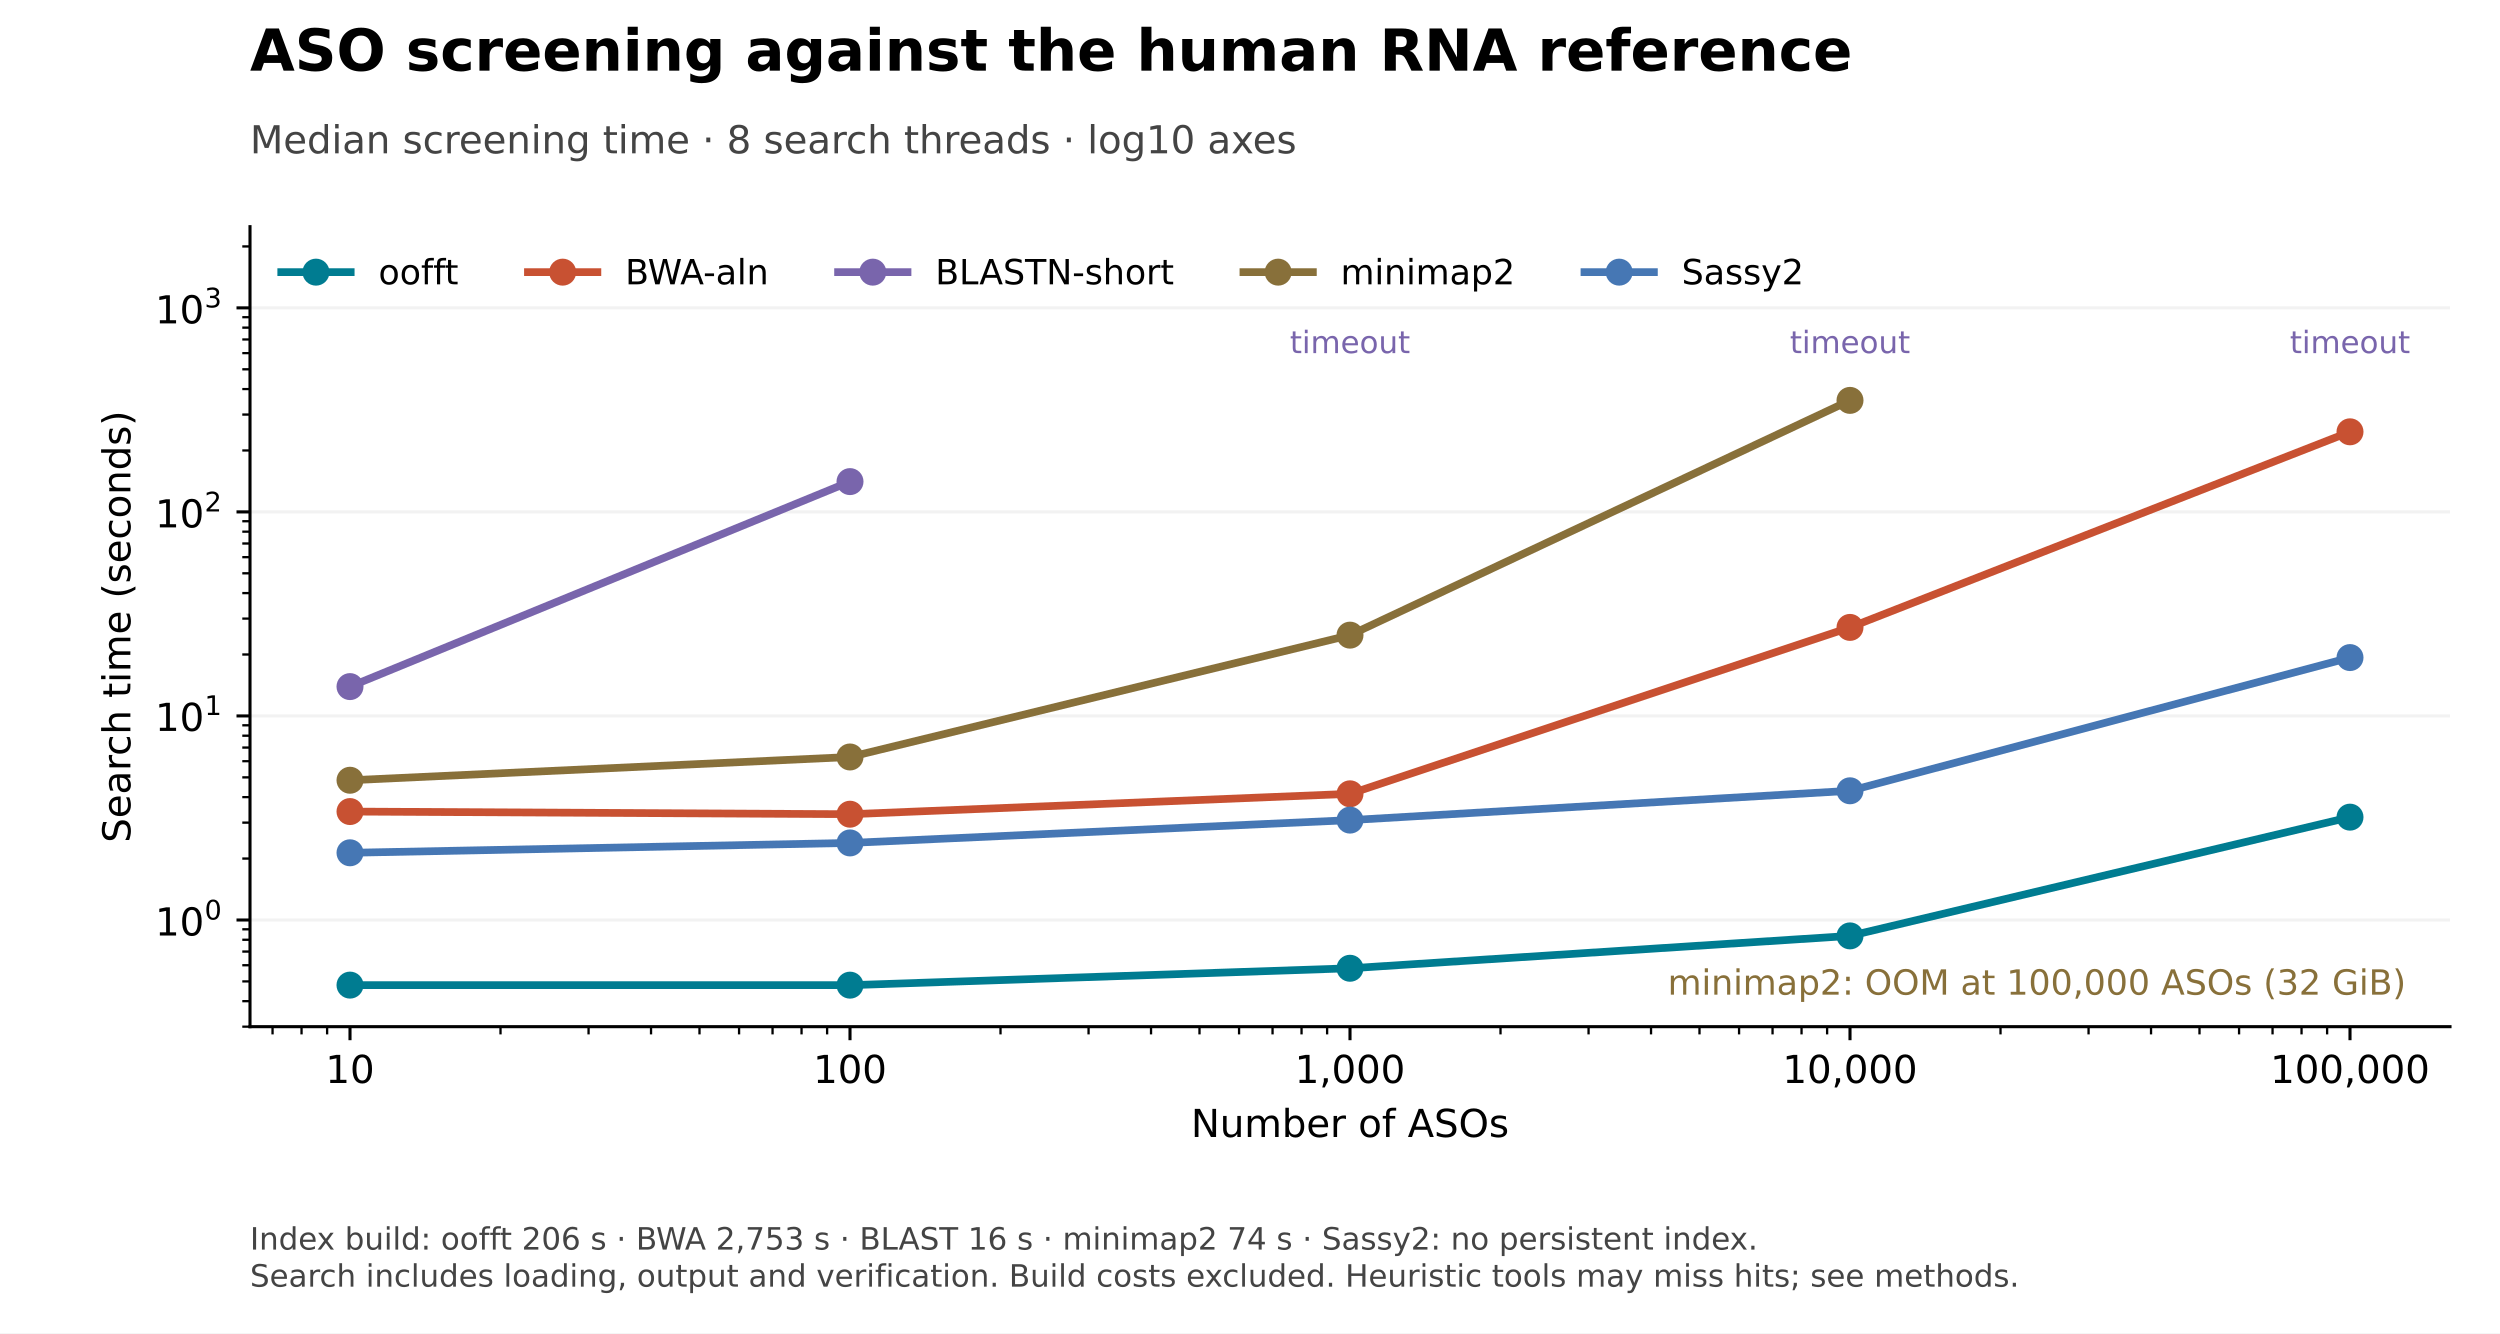
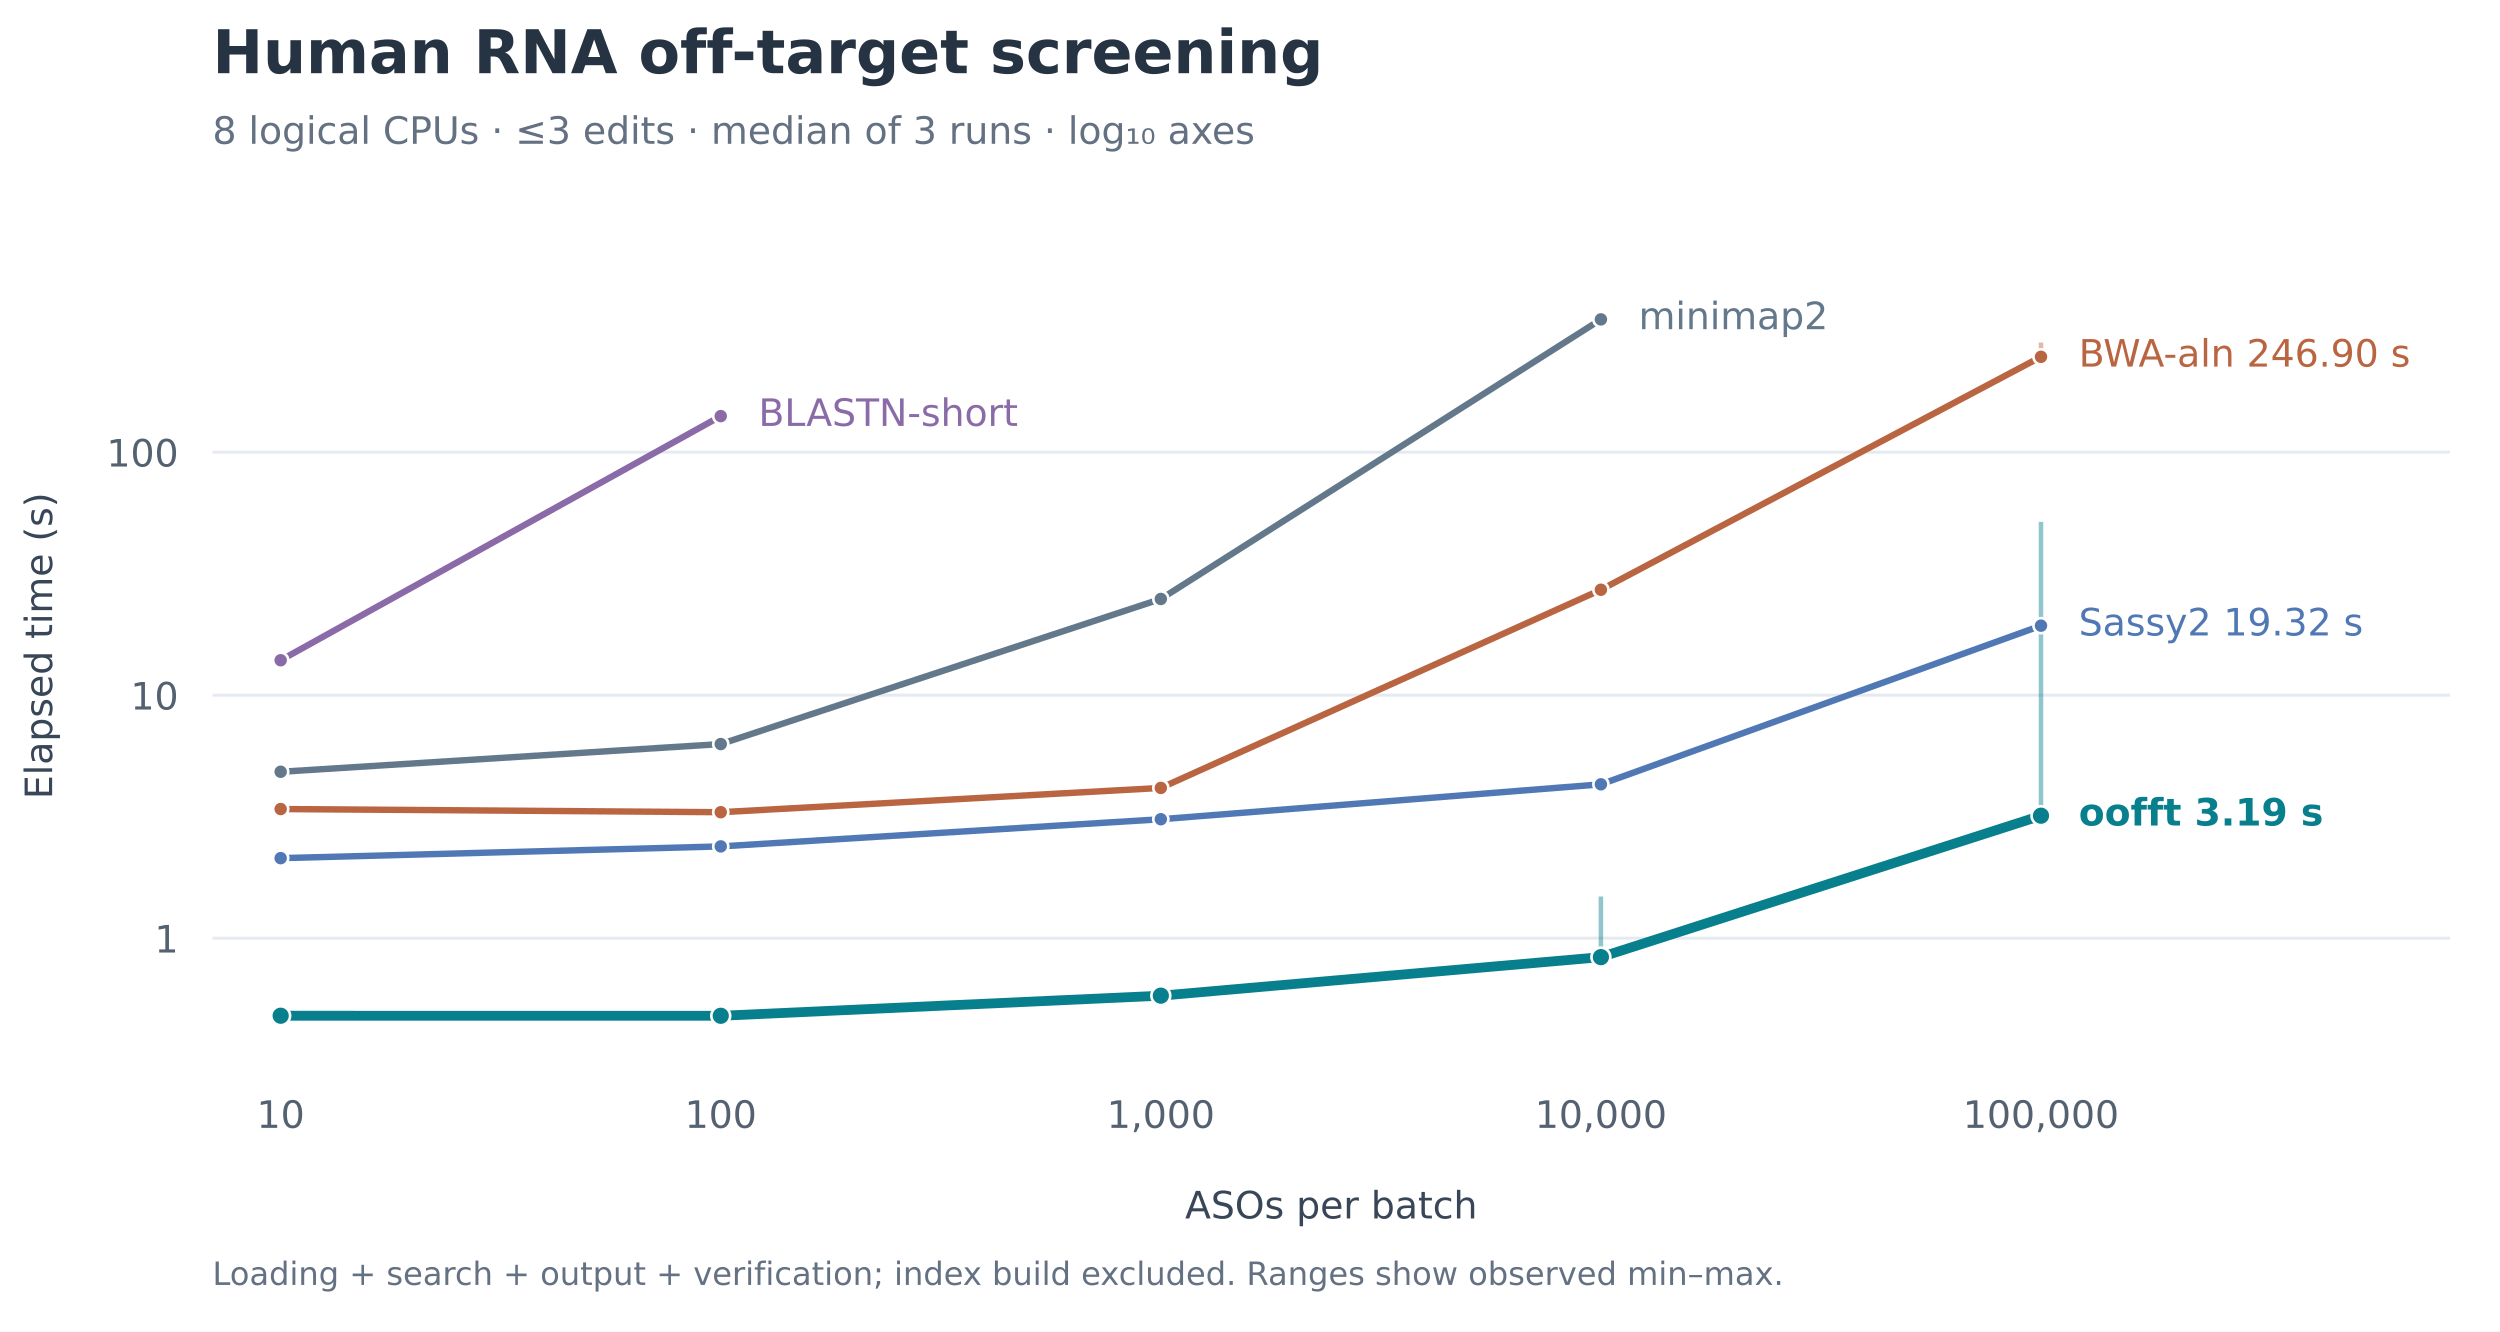
- <svg xmlns="http://www.w3.org/2000/svg" xmlns:xlink="http://www.w3.org/1999/xlink" width="648pt" height="345.6pt" viewBox="0 0 648 345.6" version="1.1">
+ <svg xmlns="http://www.w3.org/2000/svg" xmlns:xlink="http://www.w3.org/1999/xlink" width="662.4pt" height="352.8pt" viewBox="0 0 662.4 352.8" version="1.1">
  <defs>
    <style type="text/css">*{stroke-linejoin: round; stroke-linecap: butt}</style>
  </defs>
  <g id="figure_1">
    <g id="patch_1">
-       <path d="M 0 345.6 L 648 345.6 L 648 0 L 0 0 z " style="fill: #ffffff" />
+       <path d="M 0 352.8 L 662.4 352.8 L 662.4 0 L 0 0 z " style="fill: #ffffff" />
    </g>
    <g id="axes_1">
      <g id="patch_2">
-         <path d="M 64.8 266.112 L 635.04 266.112 L 635.04 58.752 L 64.8 58.752 z " style="fill: #ffffff" />
+         <path d="M 56.304 282.24 L 649.152 282.24 L 649.152 59.976 L 56.304 59.976 z " style="fill: #ffffff" />
      </g>
      <g id="matplotlib.axis_1">
        <g id="xtick_1">
-           <g id="line2d_1">
-             <defs>
-               <path id="m3a4c20da1f" d="M 0 0 L 0 3.5 " style="stroke: #000000; stroke-width: 0.8" />
-             </defs>
-             <g>
-               <use xlink:href="#m3a4c20da1f" x="90.72" y="266.112" style="stroke: #000000; stroke-width: 0.8" />
-             </g>
-           </g>
+           <g id="line2d_1" />
          <g id="text_1">
-             <text style="font-size: 10px; font-family: 'DejaVu Sans'; text-anchor: middle" x="90.72" y="280.71" transform="rotate(-0 90.72 280.7097)">10</text>
+             <text style="font-size: 10px; font-family: 'DejaVu Sans'; text-anchor: middle; fill: #536171" x="74.366" y="298.838" transform="rotate(-0 74.36606 298.8377)">10</text>
          </g>
        </g>
        <g id="xtick_2">
-           <g id="line2d_2">
-             <g>
-               <use xlink:href="#m3a4c20da1f" x="220.32" y="266.112" style="stroke: #000000; stroke-width: 0.8" />
-             </g>
-           </g>
+           <g id="line2d_2" />
          <g id="text_2">
-             <text style="font-size: 10px; font-family: 'DejaVu Sans'; text-anchor: middle" x="220.32" y="280.71" transform="rotate(-0 220.32 280.7097)">100</text>
+             <text style="font-size: 10px; font-family: 'DejaVu Sans'; text-anchor: middle; fill: #536171" x="190.969" y="298.838" transform="rotate(-0 190.9692 298.8377)">100</text>
          </g>
        </g>
        <g id="xtick_3">
-           <g id="line2d_3">
-             <g>
-               <use xlink:href="#m3a4c20da1f" x="349.92" y="266.112" style="stroke: #000000; stroke-width: 0.8" />
-             </g>
-           </g>
+           <g id="line2d_3" />
          <g id="text_3">
-             <text style="font-size: 10px; font-family: 'DejaVu Sans'; text-anchor: middle" x="349.92" y="280.71" transform="rotate(-0 349.92 280.7097)">1,000</text>
+             <text style="font-size: 10px; font-family: 'DejaVu Sans'; text-anchor: middle; fill: #536171" x="307.572" y="298.838" transform="rotate(-0 307.5724 298.8377)">1,000</text>
          </g>
        </g>
        <g id="xtick_4">
-           <g id="line2d_4">
-             <g>
-               <use xlink:href="#m3a4c20da1f" x="479.52" y="266.112" style="stroke: #000000; stroke-width: 0.8" />
-             </g>
-           </g>
+           <g id="line2d_4" />
          <g id="text_4">
-             <text style="font-size: 10px; font-family: 'DejaVu Sans'; text-anchor: middle" x="479.52" y="280.71" transform="rotate(-0 479.52 280.7097)">10,000</text>
+             <text style="font-size: 10px; font-family: 'DejaVu Sans'; text-anchor: middle; fill: #536171" x="424.176" y="298.838" transform="rotate(-0 424.1756 298.8377)">10,000</text>
          </g>
        </g>
        <g id="xtick_5">
-           <g id="line2d_5">
-             <g>
-               <use xlink:href="#m3a4c20da1f" x="609.12" y="266.112" style="stroke: #000000; stroke-width: 0.8" />
-             </g>
-           </g>
+           <g id="line2d_5" />
          <g id="text_5">
-             <text style="font-size: 10px; font-family: 'DejaVu Sans'; text-anchor: middle" x="609.12" y="280.71" transform="rotate(-0 609.12 280.7097)">100,000</text>
-           </g>
-         </g>
-         <g id="xtick_6">
-           <g id="line2d_6">
-             <defs>
-               <path id="m1ebfc03a0a" d="M 0 0 L 0 2 " style="stroke: #000000; stroke-width: 0.6" />
-             </defs>
-             <g>
-               <use xlink:href="#m1ebfc03a0a" x="70.645" y="266.112" style="stroke: #000000; stroke-width: 0.6" />
-             </g>
-           </g>
-         </g>
-         <g id="xtick_7">
-           <g id="line2d_7">
-             <g>
-               <use xlink:href="#m1ebfc03a0a" x="78.16" y="266.112" style="stroke: #000000; stroke-width: 0.6" />
-             </g>
-           </g>
-         </g>
-         <g id="xtick_8">
-           <g id="line2d_8">
-             <g>
-               <use xlink:href="#m1ebfc03a0a" x="84.79" y="266.112" style="stroke: #000000; stroke-width: 0.6" />
-             </g>
-           </g>
-         </g>
-         <g id="xtick_9">
-           <g id="line2d_9">
-             <g>
-               <use xlink:href="#m1ebfc03a0a" x="129.733" y="266.112" style="stroke: #000000; stroke-width: 0.6" />
-             </g>
-           </g>
-         </g>
-         <g id="xtick_10">
-           <g id="line2d_10">
-             <g>
-               <use xlink:href="#m1ebfc03a0a" x="152.555" y="266.112" style="stroke: #000000; stroke-width: 0.6" />
-             </g>
-           </g>
-         </g>
-         <g id="xtick_11">
-           <g id="line2d_11">
-             <g>
-               <use xlink:href="#m1ebfc03a0a" x="168.747" y="266.112" style="stroke: #000000; stroke-width: 0.6" />
-             </g>
-           </g>
-         </g>
-         <g id="xtick_12">
-           <g id="line2d_12">
-             <g>
-               <use xlink:href="#m1ebfc03a0a" x="181.307" y="266.112" style="stroke: #000000; stroke-width: 0.6" />
-             </g>
-           </g>
-         </g>
-         <g id="xtick_13">
-           <g id="line2d_13">
-             <g>
-               <use xlink:href="#m1ebfc03a0a" x="191.568" y="266.112" style="stroke: #000000; stroke-width: 0.6" />
-             </g>
-           </g>
-         </g>
-         <g id="xtick_14">
-           <g id="line2d_14">
-             <g>
-               <use xlink:href="#m1ebfc03a0a" x="200.245" y="266.112" style="stroke: #000000; stroke-width: 0.6" />
-             </g>
-           </g>
-         </g>
-         <g id="xtick_15">
-           <g id="line2d_15">
-             <g>
-               <use xlink:href="#m1ebfc03a0a" x="207.76" y="266.112" style="stroke: #000000; stroke-width: 0.6" />
-             </g>
-           </g>
-         </g>
-         <g id="xtick_16">
-           <g id="line2d_16">
-             <g>
-               <use xlink:href="#m1ebfc03a0a" x="214.39" y="266.112" style="stroke: #000000; stroke-width: 0.6" />
-             </g>
-           </g>
-         </g>
-         <g id="xtick_17">
-           <g id="line2d_17">
-             <g>
-               <use xlink:href="#m1ebfc03a0a" x="259.333" y="266.112" style="stroke: #000000; stroke-width: 0.6" />
-             </g>
-           </g>
-         </g>
-         <g id="xtick_18">
-           <g id="line2d_18">
-             <g>
-               <use xlink:href="#m1ebfc03a0a" x="282.155" y="266.112" style="stroke: #000000; stroke-width: 0.6" />
-             </g>
-           </g>
-         </g>
-         <g id="xtick_19">
-           <g id="line2d_19">
-             <g>
-               <use xlink:href="#m1ebfc03a0a" x="298.347" y="266.112" style="stroke: #000000; stroke-width: 0.6" />
-             </g>
-           </g>
-         </g>
-         <g id="xtick_20">
-           <g id="line2d_20">
-             <g>
-               <use xlink:href="#m1ebfc03a0a" x="310.907" y="266.112" style="stroke: #000000; stroke-width: 0.6" />
-             </g>
-           </g>
-         </g>
-         <g id="xtick_21">
-           <g id="line2d_21">
-             <g>
-               <use xlink:href="#m1ebfc03a0a" x="321.168" y="266.112" style="stroke: #000000; stroke-width: 0.6" />
-             </g>
-           </g>
-         </g>
-         <g id="xtick_22">
-           <g id="line2d_22">
-             <g>
-               <use xlink:href="#m1ebfc03a0a" x="329.845" y="266.112" style="stroke: #000000; stroke-width: 0.6" />
-             </g>
-           </g>
-         </g>
-         <g id="xtick_23">
-           <g id="line2d_23">
-             <g>
-               <use xlink:href="#m1ebfc03a0a" x="337.36" y="266.112" style="stroke: #000000; stroke-width: 0.6" />
-             </g>
-           </g>
-         </g>
-         <g id="xtick_24">
-           <g id="line2d_24">
-             <g>
-               <use xlink:href="#m1ebfc03a0a" x="343.99" y="266.112" style="stroke: #000000; stroke-width: 0.6" />
-             </g>
-           </g>
-         </g>
-         <g id="xtick_25">
-           <g id="line2d_25">
-             <g>
-               <use xlink:href="#m1ebfc03a0a" x="388.933" y="266.112" style="stroke: #000000; stroke-width: 0.6" />
-             </g>
-           </g>
-         </g>
-         <g id="xtick_26">
-           <g id="line2d_26">
-             <g>
-               <use xlink:href="#m1ebfc03a0a" x="411.755" y="266.112" style="stroke: #000000; stroke-width: 0.6" />
-             </g>
-           </g>
-         </g>
-         <g id="xtick_27">
-           <g id="line2d_27">
-             <g>
-               <use xlink:href="#m1ebfc03a0a" x="427.947" y="266.112" style="stroke: #000000; stroke-width: 0.6" />
-             </g>
-           </g>
-         </g>
-         <g id="xtick_28">
-           <g id="line2d_28">
-             <g>
-               <use xlink:href="#m1ebfc03a0a" x="440.507" y="266.112" style="stroke: #000000; stroke-width: 0.6" />
-             </g>
-           </g>
-         </g>
-         <g id="xtick_29">
-           <g id="line2d_29">
-             <g>
-               <use xlink:href="#m1ebfc03a0a" x="450.768" y="266.112" style="stroke: #000000; stroke-width: 0.6" />
-             </g>
-           </g>
-         </g>
-         <g id="xtick_30">
-           <g id="line2d_30">
-             <g>
-               <use xlink:href="#m1ebfc03a0a" x="459.445" y="266.112" style="stroke: #000000; stroke-width: 0.6" />
-             </g>
-           </g>
-         </g>
-         <g id="xtick_31">
-           <g id="line2d_31">
-             <g>
-               <use xlink:href="#m1ebfc03a0a" x="466.96" y="266.112" style="stroke: #000000; stroke-width: 0.6" />
-             </g>
-           </g>
-         </g>
-         <g id="xtick_32">
-           <g id="line2d_32">
-             <g>
-               <use xlink:href="#m1ebfc03a0a" x="473.59" y="266.112" style="stroke: #000000; stroke-width: 0.6" />
-             </g>
-           </g>
-         </g>
-         <g id="xtick_33">
-           <g id="line2d_33">
-             <g>
-               <use xlink:href="#m1ebfc03a0a" x="518.533" y="266.112" style="stroke: #000000; stroke-width: 0.6" />
-             </g>
-           </g>
-         </g>
-         <g id="xtick_34">
-           <g id="line2d_34">
-             <g>
-               <use xlink:href="#m1ebfc03a0a" x="541.355" y="266.112" style="stroke: #000000; stroke-width: 0.6" />
-             </g>
-           </g>
-         </g>
-         <g id="xtick_35">
-           <g id="line2d_35">
-             <g>
-               <use xlink:href="#m1ebfc03a0a" x="557.547" y="266.112" style="stroke: #000000; stroke-width: 0.6" />
-             </g>
-           </g>
-         </g>
-         <g id="xtick_36">
-           <g id="line2d_36">
-             <g>
-               <use xlink:href="#m1ebfc03a0a" x="570.107" y="266.112" style="stroke: #000000; stroke-width: 0.6" />
-             </g>
-           </g>
-         </g>
-         <g id="xtick_37">
-           <g id="line2d_37">
-             <g>
-               <use xlink:href="#m1ebfc03a0a" x="580.368" y="266.112" style="stroke: #000000; stroke-width: 0.6" />
-             </g>
-           </g>
-         </g>
-         <g id="xtick_38">
-           <g id="line2d_38">
-             <g>
-               <use xlink:href="#m1ebfc03a0a" x="589.045" y="266.112" style="stroke: #000000; stroke-width: 0.6" />
-             </g>
-           </g>
-         </g>
-         <g id="xtick_39">
-           <g id="line2d_39">
-             <g>
-               <use xlink:href="#m1ebfc03a0a" x="596.56" y="266.112" style="stroke: #000000; stroke-width: 0.6" />
-             </g>
-           </g>
-         </g>
-         <g id="xtick_40">
-           <g id="line2d_40">
-             <g>
-               <use xlink:href="#m1ebfc03a0a" x="603.19" y="266.112" style="stroke: #000000; stroke-width: 0.6" />
-             </g>
+             <text style="font-size: 10px; font-family: 'DejaVu Sans'; text-anchor: middle; fill: #536171" x="540.779" y="298.838" transform="rotate(-0 540.7788 298.8377)">100,000</text>
          </g>
        </g>
        <g id="text_6">
-           <text style="font-size: 10px; font-family: 'DejaVu Sans'; text-anchor: middle" x="349.92" y="294.71" transform="rotate(-0 349.92 294.7104)">Number of ASOs</text>
+           <text style="font-size: 10px; font-family: 'DejaVu Sans'; text-anchor: middle; fill: #394657" x="352.728" y="322.838" transform="rotate(-0 352.728 322.8384)">ASOs per batch</text>
        </g>
      </g>
      <g id="matplotlib.axis_2">
        <g id="ytick_1">
-           <g id="line2d_41">
-             <path d="M 64.8 238.459 L 635.04 238.459 " clip-path="url(#pe1dc38c2e4)" style="fill: none; stroke: #b0b0b0; stroke-opacity: 0.17; stroke-width: 0.8; stroke-linecap: square" />
-           </g>
-           <g id="line2d_42">
-             <defs>
-               <path id="m1f24da7bac" d="M 0 0 L -3.5 0 " style="stroke: #000000; stroke-width: 0.8" />
-             </defs>
-             <g>
-               <use xlink:href="#m1f24da7bac" x="64.8" y="238.459" style="stroke: #000000; stroke-width: 0.8" />
-             </g>
-           </g>
+           <g id="line2d_6">
+             <path d="M 56.304 248.576 L 649.152 248.576 " clip-path="url(#pc8fd01320b)" style="fill: none; stroke: #e5eaf0; stroke-width: 0.8; stroke-linecap: square" />
+           </g>
+           <g id="line2d_7" />
          <g id="text_7">
-             <g transform="translate(40.2 243.1586)">
-               <text>
-                 <tspan x="0" y="-0.675" style="font-size: 10px; font-family: 'DejaVu Sans'">1</tspan>
-                 <tspan x="6.362" y="-0.675" style="font-size: 10px; font-family: 'DejaVu Sans'">0</tspan>
-                 <tspan x="12.82" y="-4.805" style="font-size: 7px; font-family: 'DejaVu Sans'">0</tspan>
-               </text>
-             </g>
+             <text style="font-size: 10px; font-family: 'DejaVu Sans'; text-anchor: end; fill: #536171" x="47.304" y="252.375" transform="rotate(-0 47.304 252.3751)">1</text>
          </g>
        </g>
        <g id="ytick_2">
-           <g id="line2d_43">
-             <path d="M 64.8 185.572 L 635.04 185.572 " clip-path="url(#pe1dc38c2e4)" style="fill: none; stroke: #b0b0b0; stroke-opacity: 0.17; stroke-width: 0.8; stroke-linecap: square" />
-           </g>
-           <g id="line2d_44">
-             <g>
-               <use xlink:href="#m1f24da7bac" x="64.8" y="185.572" style="stroke: #000000; stroke-width: 0.8" />
-             </g>
-           </g>
+           <g id="line2d_8">
+             <path d="M 56.304 184.195 L 649.152 184.195 " clip-path="url(#pc8fd01320b)" style="fill: none; stroke: #e5eaf0; stroke-width: 0.8; stroke-linecap: square" />
+           </g>
+           <g id="line2d_9" />
          <g id="text_8">
-             <g transform="translate(40.2 190.2216)">
-               <text>
-                 <tspan x="0" y="-0.762" style="font-size: 10px; font-family: 'DejaVu Sans'">1</tspan>
-                 <tspan x="6.362" y="-0.762" style="font-size: 10px; font-family: 'DejaVu Sans'">0</tspan>
-                 <tspan x="12.82" y="-4.892" style="font-size: 7px; font-family: 'DejaVu Sans'">1</tspan>
-               </text>
-             </g>
+             <text style="font-size: 10px; font-family: 'DejaVu Sans'; text-anchor: end; fill: #536171" x="47.304" y="187.994" transform="rotate(-0 47.304 187.9937)">10</text>
          </g>
        </g>
        <g id="ytick_3">
-           <g id="line2d_45">
-             <path d="M 64.8 132.685 L 635.04 132.685 " clip-path="url(#pe1dc38c2e4)" style="fill: none; stroke: #b0b0b0; stroke-opacity: 0.17; stroke-width: 0.8; stroke-linecap: square" />
-           </g>
-           <g id="line2d_46">
-             <g>
-               <use xlink:href="#m1f24da7bac" x="64.8" y="132.685" style="stroke: #000000; stroke-width: 0.8" />
-             </g>
-           </g>
+           <g id="line2d_10">
+             <path d="M 56.304 119.813 L 649.152 119.813 " clip-path="url(#pc8fd01320b)" style="fill: none; stroke: #e5eaf0; stroke-width: 0.8; stroke-linecap: square" />
+           </g>
+           <g id="line2d_11" />
          <g id="text_9">
-             <g transform="translate(40.2 137.3847)">
-               <text>
-                 <tspan x="0" y="-0.675" style="font-size: 10px; font-family: 'DejaVu Sans'">1</tspan>
-                 <tspan x="6.362" y="-0.675" style="font-size: 10px; font-family: 'DejaVu Sans'">0</tspan>
-                 <tspan x="12.82" y="-4.805" style="font-size: 7px; font-family: 'DejaVu Sans'">2</tspan>
-               </text>
-             </g>
-           </g>
-         </g>
-         <g id="ytick_4">
-           <g id="line2d_47">
-             <path d="M 64.8 79.798 L 635.04 79.798 " clip-path="url(#pe1dc38c2e4)" style="fill: none; stroke: #b0b0b0; stroke-opacity: 0.17; stroke-width: 0.8; stroke-linecap: square" />
-           </g>
-           <g id="line2d_48">
-             <g>
-               <use xlink:href="#m1f24da7bac" x="64.8" y="79.798" style="stroke: #000000; stroke-width: 0.8" />
-             </g>
-           </g>
-           <g id="text_10">
-             <g transform="translate(40.2 84.49782)">
-               <text>
-                 <tspan x="0" y="-0.675" style="font-size: 10px; font-family: 'DejaVu Sans'">1</tspan>
-                 <tspan x="6.362" y="-0.675" style="font-size: 10px; font-family: 'DejaVu Sans'">0</tspan>
-                 <tspan x="12.82" y="-4.805" style="font-size: 7px; font-family: 'DejaVu Sans'">3</tspan>
-               </text>
-             </g>
-           </g>
-         </g>
-         <g id="ytick_5">
-           <g id="line2d_49">
-             <defs>
-               <path id="mb1cf253880" d="M 0 0 L -2 0 " style="stroke: #000000; stroke-width: 0.6" />
-             </defs>
-             <g>
-               <use xlink:href="#mb1cf253880" x="64.8" y="266.112" style="stroke: #000000; stroke-width: 0.6" />
-             </g>
-           </g>
-         </g>
-         <g id="ytick_6">
-           <g id="line2d_50">
-             <g>
-               <use xlink:href="#mb1cf253880" x="64.8" y="259.504" style="stroke: #000000; stroke-width: 0.6" />
-             </g>
-           </g>
-         </g>
-         <g id="ytick_7">
-           <g id="line2d_51">
-             <g>
-               <use xlink:href="#mb1cf253880" x="64.8" y="254.379" style="stroke: #000000; stroke-width: 0.6" />
-             </g>
-           </g>
-         </g>
-         <g id="ytick_8">
-           <g id="line2d_52">
-             <g>
-               <use xlink:href="#mb1cf253880" x="64.8" y="250.191" style="stroke: #000000; stroke-width: 0.6" />
-             </g>
-           </g>
-         </g>
-         <g id="ytick_9">
-           <g id="line2d_53">
-             <g>
-               <use xlink:href="#mb1cf253880" x="64.8" y="246.651" style="stroke: #000000; stroke-width: 0.6" />
-             </g>
-           </g>
-         </g>
-         <g id="ytick_10">
-           <g id="line2d_54">
-             <g>
-               <use xlink:href="#mb1cf253880" x="64.8" y="243.584" style="stroke: #000000; stroke-width: 0.6" />
-             </g>
-           </g>
-         </g>
-         <g id="ytick_11">
-           <g id="line2d_55">
-             <g>
-               <use xlink:href="#mb1cf253880" x="64.8" y="240.879" style="stroke: #000000; stroke-width: 0.6" />
-             </g>
-           </g>
-         </g>
-         <g id="ytick_12">
-           <g id="line2d_56">
-             <g>
-               <use xlink:href="#mb1cf253880" x="64.8" y="222.538" style="stroke: #000000; stroke-width: 0.6" />
-             </g>
-           </g>
-         </g>
-         <g id="ytick_13">
-           <g id="line2d_57">
-             <g>
-               <use xlink:href="#mb1cf253880" x="64.8" y="213.225" style="stroke: #000000; stroke-width: 0.6" />
-             </g>
-           </g>
-         </g>
-         <g id="ytick_14">
-           <g id="line2d_58">
-             <g>
-               <use xlink:href="#mb1cf253880" x="64.8" y="206.617" style="stroke: #000000; stroke-width: 0.6" />
-             </g>
-           </g>
-         </g>
-         <g id="ytick_15">
-           <g id="line2d_59">
-             <g>
-               <use xlink:href="#mb1cf253880" x="64.8" y="201.492" style="stroke: #000000; stroke-width: 0.6" />
-             </g>
-           </g>
-         </g>
-         <g id="ytick_16">
-           <g id="line2d_60">
-             <g>
-               <use xlink:href="#mb1cf253880" x="64.8" y="197.305" style="stroke: #000000; stroke-width: 0.6" />
-             </g>
-           </g>
-         </g>
-         <g id="ytick_17">
-           <g id="line2d_61">
-             <g>
-               <use xlink:href="#mb1cf253880" x="64.8" y="193.764" style="stroke: #000000; stroke-width: 0.6" />
-             </g>
-           </g>
-         </g>
-         <g id="ytick_18">
-           <g id="line2d_62">
-             <g>
-               <use xlink:href="#mb1cf253880" x="64.8" y="190.697" style="stroke: #000000; stroke-width: 0.6" />
-             </g>
-           </g>
-         </g>
-         <g id="ytick_19">
-           <g id="line2d_63">
-             <g>
-               <use xlink:href="#mb1cf253880" x="64.8" y="187.992" style="stroke: #000000; stroke-width: 0.6" />
-             </g>
-           </g>
-         </g>
-         <g id="ytick_20">
-           <g id="line2d_64">
-             <g>
-               <use xlink:href="#mb1cf253880" x="64.8" y="169.651" style="stroke: #000000; stroke-width: 0.6" />
-             </g>
-           </g>
-         </g>
-         <g id="ytick_21">
-           <g id="line2d_65">
-             <g>
-               <use xlink:href="#mb1cf253880" x="64.8" y="160.338" style="stroke: #000000; stroke-width: 0.6" />
-             </g>
-           </g>
-         </g>
-         <g id="ytick_22">
-           <g id="line2d_66">
-             <g>
-               <use xlink:href="#mb1cf253880" x="64.8" y="153.731" style="stroke: #000000; stroke-width: 0.6" />
-             </g>
-           </g>
-         </g>
-         <g id="ytick_23">
-           <g id="line2d_67">
-             <g>
-               <use xlink:href="#mb1cf253880" x="64.8" y="148.605" style="stroke: #000000; stroke-width: 0.6" />
-             </g>
-           </g>
-         </g>
-         <g id="ytick_24">
-           <g id="line2d_68">
-             <g>
-               <use xlink:href="#mb1cf253880" x="64.8" y="144.418" style="stroke: #000000; stroke-width: 0.6" />
-             </g>
-           </g>
-         </g>
-         <g id="ytick_25">
-           <g id="line2d_69">
-             <g>
-               <use xlink:href="#mb1cf253880" x="64.8" y="140.877" style="stroke: #000000; stroke-width: 0.6" />
-             </g>
-           </g>
-         </g>
-         <g id="ytick_26">
-           <g id="line2d_70">
-             <g>
-               <use xlink:href="#mb1cf253880" x="64.8" y="137.81" style="stroke: #000000; stroke-width: 0.6" />
-             </g>
-           </g>
-         </g>
-         <g id="ytick_27">
-           <g id="line2d_71">
-             <g>
-               <use xlink:href="#mb1cf253880" x="64.8" y="135.105" style="stroke: #000000; stroke-width: 0.6" />
-             </g>
-           </g>
-         </g>
-         <g id="ytick_28">
-           <g id="line2d_72">
-             <g>
-               <use xlink:href="#mb1cf253880" x="64.8" y="116.764" style="stroke: #000000; stroke-width: 0.6" />
-             </g>
-           </g>
-         </g>
-         <g id="ytick_29">
-           <g id="line2d_73">
-             <g>
-               <use xlink:href="#mb1cf253880" x="64.8" y="107.451" style="stroke: #000000; stroke-width: 0.6" />
-             </g>
-           </g>
-         </g>
-         <g id="ytick_30">
-           <g id="line2d_74">
-             <g>
-               <use xlink:href="#mb1cf253880" x="64.8" y="100.844" style="stroke: #000000; stroke-width: 0.6" />
-             </g>
-           </g>
-         </g>
-         <g id="ytick_31">
-           <g id="line2d_75">
-             <g>
-               <use xlink:href="#mb1cf253880" x="64.8" y="95.718" style="stroke: #000000; stroke-width: 0.6" />
-             </g>
-           </g>
-         </g>
-         <g id="ytick_32">
-           <g id="line2d_76">
-             <g>
-               <use xlink:href="#mb1cf253880" x="64.8" y="91.531" style="stroke: #000000; stroke-width: 0.6" />
-             </g>
-           </g>
-         </g>
-         <g id="ytick_33">
-           <g id="line2d_77">
-             <g>
-               <use xlink:href="#mb1cf253880" x="64.8" y="87.99" style="stroke: #000000; stroke-width: 0.6" />
-             </g>
-           </g>
-         </g>
-         <g id="ytick_34">
-           <g id="line2d_78">
-             <g>
-               <use xlink:href="#mb1cf253880" x="64.8" y="84.923" style="stroke: #000000; stroke-width: 0.6" />
-             </g>
-           </g>
-         </g>
-         <g id="ytick_35">
-           <g id="line2d_79">
-             <g>
-               <use xlink:href="#mb1cf253880" x="64.8" y="82.218" style="stroke: #000000; stroke-width: 0.6" />
-             </g>
-           </g>
-         </g>
-         <g id="ytick_36">
-           <g id="line2d_80">
-             <g>
-               <use xlink:href="#mb1cf253880" x="64.8" y="63.877" style="stroke: #000000; stroke-width: 0.6" />
-             </g>
-           </g>
-         </g>
-         <g id="text_11">
-           <text style="font-size: 10px; font-family: 'DejaVu Sans'; text-anchor: middle" x="33.798" y="162.432" transform="rotate(-90 33.79766 162.432)">Search time (seconds)</text>
-         </g>
-       </g>
-       <g id="line2d_81">
-         <path d="M 90.72 255.341 L 220.32 255.352 L 349.92 250.974 L 479.52 242.583 L 609.12 211.805 " clip-path="url(#pe1dc38c2e4)" style="fill: none; stroke: #007c91; stroke-width: 2; stroke-linecap: square" />
-         <defs>
-           <path id="me38ec99982" d="M 0 3 C 0.796 3 1.559 2.684 2.121 2.121 C 2.684 1.559 3 0.796 3 0 C 3 -0.796 2.684 -1.559 2.121 -2.121 C 1.559 -2.684 0.796 -3 0 -3 C -0.796 -3 -1.559 -2.684 -2.121 -2.121 C -2.684 -1.559 -3 -0.796 -3 0 C -3 0.796 -2.684 1.559 -2.121 2.121 C -1.559 2.684 -0.796 3 0 3 z " style="stroke: #007c91" />
-         </defs>
-         <g clip-path="url(#pe1dc38c2e4)">
-           <use xlink:href="#me38ec99982" x="90.72" y="255.341" style="fill: #007c91; stroke: #007c91" />
-           <use xlink:href="#me38ec99982" x="220.32" y="255.352" style="fill: #007c91; stroke: #007c91" />
-           <use xlink:href="#me38ec99982" x="349.92" y="250.974" style="fill: #007c91; stroke: #007c91" />
-           <use xlink:href="#me38ec99982" x="479.52" y="242.583" style="fill: #007c91; stroke: #007c91" />
-           <use xlink:href="#me38ec99982" x="609.12" y="211.805" style="fill: #007c91; stroke: #007c91" />
-         </g>
-       </g>
-       <g id="line2d_82">
-         <path d="M 90.72 210.356 L 220.32 211.042 L 349.92 205.758 L 479.52 162.623 L 609.12 111.926 " clip-path="url(#pe1dc38c2e4)" style="fill: none; stroke: #c85132; stroke-width: 2; stroke-linecap: square" />
-         <defs>
-           <path id="m1ded208f45" d="M 0 3 C 0.796 3 1.559 2.684 2.121 2.121 C 2.684 1.559 3 0.796 3 0 C 3 -0.796 2.684 -1.559 2.121 -2.121 C 1.559 -2.684 0.796 -3 0 -3 C -0.796 -3 -1.559 -2.684 -2.121 -2.121 C -2.684 -1.559 -3 -0.796 -3 0 C -3 0.796 -2.684 1.559 -2.121 2.121 C -1.559 2.684 -0.796 3 0 3 z " style="stroke: #c85132" />
-         </defs>
-         <g clip-path="url(#pe1dc38c2e4)">
-           <use xlink:href="#m1ded208f45" x="90.72" y="210.356" style="fill: #c85132; stroke: #c85132" />
-           <use xlink:href="#m1ded208f45" x="220.32" y="211.042" style="fill: #c85132; stroke: #c85132" />
-           <use xlink:href="#m1ded208f45" x="349.92" y="205.758" style="fill: #c85132; stroke: #c85132" />
-           <use xlink:href="#m1ded208f45" x="479.52" y="162.623" style="fill: #c85132; stroke: #c85132" />
-           <use xlink:href="#m1ded208f45" x="609.12" y="111.926" style="fill: #c85132; stroke: #c85132" />
-         </g>
-       </g>
-       <g id="line2d_83">
-         <path d="M 90.72 177.966 L 220.32 124.831 " clip-path="url(#pe1dc38c2e4)" style="fill: none; stroke: #7965ac; stroke-width: 2; stroke-linecap: square" />
-         <defs>
-           <path id="mccc73a7156" d="M 0 3 C 0.796 3 1.559 2.684 2.121 2.121 C 2.684 1.559 3 0.796 3 0 C 3 -0.796 2.684 -1.559 2.121 -2.121 C 1.559 -2.684 0.796 -3 0 -3 C -0.796 -3 -1.559 -2.684 -2.121 -2.121 C -2.684 -1.559 -3 -0.796 -3 0 C -3 0.796 -2.684 1.559 -2.121 2.121 C -1.559 2.684 -0.796 3 0 3 z " style="stroke: #7965ac" />
-         </defs>
-         <g clip-path="url(#pe1dc38c2e4)">
-           <use xlink:href="#mccc73a7156" x="90.72" y="177.966" style="fill: #7965ac; stroke: #7965ac" />
-           <use xlink:href="#mccc73a7156" x="220.32" y="124.831" style="fill: #7965ac; stroke: #7965ac" />
-         </g>
-       </g>
-       <g id="line2d_84">
-         <path d="M 90.72 202.241 L 220.32 196.209 L 349.92 164.629 L 479.52 103.779 " clip-path="url(#pe1dc38c2e4)" style="fill: none; stroke: #88703a; stroke-width: 2; stroke-linecap: square" />
-         <defs>
-           <path id="m7a09188a6f" d="M 0 3 C 0.796 3 1.559 2.684 2.121 2.121 C 2.684 1.559 3 0.796 3 0 C 3 -0.796 2.684 -1.559 2.121 -2.121 C 1.559 -2.684 0.796 -3 0 -3 C -0.796 -3 -1.559 -2.684 -2.121 -2.121 C -2.684 -1.559 -3 -0.796 -3 0 C -3 0.796 -2.684 1.559 -2.121 2.121 C -1.559 2.684 -0.796 3 0 3 z " style="stroke: #88703a" />
-         </defs>
-         <g clip-path="url(#pe1dc38c2e4)">
-           <use xlink:href="#m7a09188a6f" x="90.72" y="202.241" style="fill: #88703a; stroke: #88703a" />
-           <use xlink:href="#m7a09188a6f" x="220.32" y="196.209" style="fill: #88703a; stroke: #88703a" />
-           <use xlink:href="#m7a09188a6f" x="349.92" y="164.629" style="fill: #88703a; stroke: #88703a" />
-           <use xlink:href="#m7a09188a6f" x="479.52" y="103.779" style="fill: #88703a; stroke: #88703a" />
-         </g>
-       </g>
-       <g id="line2d_85">
-         <path d="M 90.72 221.044 L 220.32 218.487 L 349.92 212.57 L 479.52 204.973 L 609.12 170.442 " clip-path="url(#pe1dc38c2e4)" style="fill: none; stroke: #4677b4; stroke-width: 2; stroke-linecap: square" />
-         <defs>
-           <path id="m8c6c229925" d="M 0 3 C 0.796 3 1.559 2.684 2.121 2.121 C 2.684 1.559 3 0.796 3 0 C 3 -0.796 2.684 -1.559 2.121 -2.121 C 1.559 -2.684 0.796 -3 0 -3 C -0.796 -3 -1.559 -2.684 -2.121 -2.121 C -2.684 -1.559 -3 -0.796 -3 0 C -3 0.796 -2.684 1.559 -2.121 2.121 C -1.559 2.684 -0.796 3 0 3 z " style="stroke: #4677b4" />
-         </defs>
-         <g clip-path="url(#pe1dc38c2e4)">
-           <use xlink:href="#m8c6c229925" x="90.72" y="221.044" style="fill: #4677b4; stroke: #4677b4" />
-           <use xlink:href="#m8c6c229925" x="220.32" y="218.487" style="fill: #4677b4; stroke: #4677b4" />
-           <use xlink:href="#m8c6c229925" x="349.92" y="212.57" style="fill: #4677b4; stroke: #4677b4" />
-           <use xlink:href="#m8c6c229925" x="479.52" y="204.973" style="fill: #4677b4; stroke: #4677b4" />
-           <use xlink:href="#m8c6c229925" x="609.12" y="170.442" style="fill: #4677b4; stroke: #4677b4" />
-         </g>
-       </g>
-       <g id="patch_3">
-         <path d="M 64.8 266.112 L 64.8 58.752 " style="fill: none; stroke: #000000; stroke-width: 0.8; stroke-linejoin: miter; stroke-linecap: square" />
-       </g>
-       <g id="patch_4">
-         <path d="M 64.8 266.112 L 635.04 266.112 " style="fill: none; stroke: #000000; stroke-width: 0.8; stroke-linejoin: miter; stroke-linecap: square" />
+             <text style="font-size: 10px; font-family: 'DejaVu Sans'; text-anchor: end; fill: #536171" x="47.304" y="123.612" transform="rotate(-0 47.304 123.6122)">100</text>
+           </g>
+         </g>
+         <g id="text_10">
+           <text style="font-size: 10px; font-family: 'DejaVu Sans'; text-anchor: middle; fill: #394657" x="13.814" y="171.108" transform="rotate(-90 13.81416 171.108)">Elapsed time (s)</text>
+         </g>
+       </g>
+       <g id="LineCollection_1">
+         <path d="M 74.366 269.146 L 74.366 269.107 " clip-path="url(#pc8fd01320b)" style="fill: none; stroke: #087f8c; stroke-opacity: 0.45; stroke-width: 1.2" />
+         <path d="M 190.969 269.15 L 190.969 266.348 " clip-path="url(#pc8fd01320b)" style="fill: none; stroke: #087f8c; stroke-opacity: 0.45; stroke-width: 1.2" />
+         <path d="M 307.572 263.822 L 307.572 261.526 " clip-path="url(#pc8fd01320b)" style="fill: none; stroke: #087f8c; stroke-opacity: 0.45; stroke-width: 1.2" />
+         <path d="M 424.176 253.654 L 424.176 237.541 " clip-path="url(#pc8fd01320b)" style="fill: none; stroke: #087f8c; stroke-opacity: 0.45; stroke-width: 1.2" />
+         <path d="M 540.779 217.033 L 540.779 138.278 " clip-path="url(#pc8fd01320b)" style="fill: none; stroke: #087f8c; stroke-opacity: 0.45; stroke-width: 1.2" />
+       </g>
+       <g id="LineCollection_2">
+         <path d="M 74.366 214.78 L 74.366 214.361 " clip-path="url(#pc8fd01320b)" style="fill: none; stroke: #ba6541; stroke-opacity: 0.45; stroke-width: 1.2" />
+         <path d="M 190.969 215.204 L 190.969 213.157 " clip-path="url(#pc8fd01320b)" style="fill: none; stroke: #ba6541; stroke-opacity: 0.45; stroke-width: 1.2" />
+         <path d="M 307.572 208.774 L 307.572 207.775 " clip-path="url(#pc8fd01320b)" style="fill: none; stroke: #ba6541; stroke-opacity: 0.45; stroke-width: 1.2" />
+         <path d="M 424.176 156.463 L 424.176 156.256 " clip-path="url(#pc8fd01320b)" style="fill: none; stroke: #ba6541; stroke-opacity: 0.45; stroke-width: 1.2" />
+         <path d="M 540.779 94.593 L 540.779 90.751 " clip-path="url(#pc8fd01320b)" style="fill: none; stroke: #ba6541; stroke-opacity: 0.45; stroke-width: 1.2" />
+       </g>
+       <g id="LineCollection_3">
+         <path d="M 74.366 174.946 L 74.366 174.836 " clip-path="url(#pc8fd01320b)" style="fill: none; stroke: #8a6ba8; stroke-opacity: 0.45; stroke-width: 1.2" />
+         <path d="M 190.969 110.266 L 190.969 110.19 " clip-path="url(#pc8fd01320b)" style="fill: none; stroke: #8a6ba8; stroke-opacity: 0.45; stroke-width: 1.2" />
+       </g>
+       <g id="LineCollection_4">
+         <path d="M 74.366 204.49 L 74.366 203.914 " clip-path="url(#pc8fd01320b)" style="fill: none; stroke: #63798b; stroke-opacity: 0.45; stroke-width: 1.2" />
+         <path d="M 190.969 197.145 L 190.969 197.143 " clip-path="url(#pc8fd01320b)" style="fill: none; stroke: #63798b; stroke-opacity: 0.45; stroke-width: 1.2" />
+         <path d="M 307.572 158.758 L 307.572 158.643 " clip-path="url(#pc8fd01320b)" style="fill: none; stroke: #63798b; stroke-opacity: 0.45; stroke-width: 1.2" />
+         <path d="M 424.176 84.804 L 424.176 83.136 " clip-path="url(#pc8fd01320b)" style="fill: none; stroke: #63798b; stroke-opacity: 0.45; stroke-width: 1.2" />
+       </g>
+       <g id="LineCollection_5">
+         <path d="M 74.366 227.38 L 74.366 227.362 " clip-path="url(#pc8fd01320b)" style="fill: none; stroke: #5078b5; stroke-opacity: 0.45; stroke-width: 1.2" />
+         <path d="M 190.969 224.268 L 190.969 223.687 " clip-path="url(#pc8fd01320b)" style="fill: none; stroke: #5078b5; stroke-opacity: 0.45; stroke-width: 1.2" />
+         <path d="M 307.572 217.51 L 307.572 217.054 " clip-path="url(#pc8fd01320b)" style="fill: none; stroke: #5078b5; stroke-opacity: 0.45; stroke-width: 1.2" />
+         <path d="M 424.176 207.859 L 424.176 207.219 " clip-path="url(#pc8fd01320b)" style="fill: none; stroke: #5078b5; stroke-opacity: 0.45; stroke-width: 1.2" />
+         <path d="M 540.779 165.855 L 540.779 165.63 " clip-path="url(#pc8fd01320b)" style="fill: none; stroke: #5078b5; stroke-opacity: 0.45; stroke-width: 1.2" />
+       </g>
+       <g id="text_11">
+         <text style="font-weight: 700; font-size: 10px; font-family: 'DejaVu Sans'; text-anchor: start; fill: #087f8c" x="550.779" y="218.728" transform="rotate(-0 550.7788 218.7275)">oofft  3.19 s</text>
+       </g>
+       <g id="line2d_12">
+         <path d="M 74.366 214.365 L 190.969 215.201 L 307.572 208.768 L 424.176 156.258 L 540.779 94.542 " clip-path="url(#pc8fd01320b)" style="fill: none; stroke: #ba6541; stroke-width: 1.7; stroke-linecap: square" />
+         <defs>
+           <path id="m89d8d3b4f4" d="M 0 2 C 0.53 2 1.039 1.789 1.414 1.414 C 1.789 1.039 2 0.53 2 0 C 2 -0.53 1.789 -1.039 1.414 -1.414 C 1.039 -1.789 0.53 -2 0 -2 C -0.53 -2 -1.039 -1.789 -1.414 -1.414 C -1.789 -1.039 -2 -0.53 -2 0 C -2 0.53 -1.789 1.039 -1.414 1.414 C -1.039 1.789 -0.53 2 0 2 z " style="stroke: #ffffff; stroke-width: 0.7" />
+         </defs>
+         <g clip-path="url(#pc8fd01320b)">
+           <use xlink:href="#m89d8d3b4f4" x="74.366" y="214.365" style="fill: #ba6541; stroke: #ffffff; stroke-width: 0.7" />
+           <use xlink:href="#m89d8d3b4f4" x="190.969" y="215.201" style="fill: #ba6541; stroke: #ffffff; stroke-width: 0.7" />
+           <use xlink:href="#m89d8d3b4f4" x="307.572" y="208.768" style="fill: #ba6541; stroke: #ffffff; stroke-width: 0.7" />
+           <use xlink:href="#m89d8d3b4f4" x="424.176" y="156.258" style="fill: #ba6541; stroke: #ffffff; stroke-width: 0.7" />
+           <use xlink:href="#m89d8d3b4f4" x="540.779" y="94.542" style="fill: #ba6541; stroke: #ffffff; stroke-width: 0.7" />
+         </g>
      </g>
      <g id="text_12">
-         <text style="font-size: 8px; font-family: 'DejaVu Sans'; text-anchor: middle; fill: #7965ac" x="349.92" y="91.531" transform="rotate(-0 349.92 91.53056)">timeout</text>
+         <text style="font-size: 10px; font-family: 'DejaVu Sans'; text-anchor: start; fill: #ba6541" x="550.779" y="97.141" transform="rotate(-0 550.7788 97.1405)">BWA-aln  246.90 s</text>
+       </g>
+       <g id="line2d_13">
+         <path d="M 74.366 174.937 L 190.969 110.253 " clip-path="url(#pc8fd01320b)" style="fill: none; stroke: #8a6ba8; stroke-width: 1.7; stroke-linecap: square" />
+         <defs>
+           <path id="m33d6be18c1" d="M 0 2 C 0.53 2 1.039 1.789 1.414 1.414 C 1.789 1.039 2 0.53 2 0 C 2 -0.53 1.789 -1.039 1.414 -1.414 C 1.039 -1.789 0.53 -2 0 -2 C -0.53 -2 -1.039 -1.789 -1.414 -1.414 C -1.789 -1.039 -2 -0.53 -2 0 C -2 0.53 -1.789 1.039 -1.414 1.414 C -1.039 1.789 -0.53 2 0 2 z " style="stroke: #ffffff; stroke-width: 0.7" />
+         </defs>
+         <g clip-path="url(#pc8fd01320b)">
+           <use xlink:href="#m33d6be18c1" x="74.366" y="174.937" style="fill: #8a6ba8; stroke: #ffffff; stroke-width: 0.7" />
+           <use xlink:href="#m33d6be18c1" x="190.969" y="110.253" style="fill: #8a6ba8; stroke: #ffffff; stroke-width: 0.7" />
+         </g>
      </g>
      <g id="text_13">
-         <text style="font-size: 8px; font-family: 'DejaVu Sans'; text-anchor: middle; fill: #7965ac" x="479.52" y="91.531" transform="rotate(-0 479.52 91.53056)">timeout</text>
+         <text style="font-size: 10px; font-family: 'DejaVu Sans'; text-anchor: start; fill: #8a6ba8" x="200.969" y="112.851" transform="rotate(-0 200.9692 112.8513)">BLASTN-short</text>
+       </g>
+       <g id="line2d_14">
+         <path d="M 74.366 204.487 L 190.969 197.144 L 307.572 158.701 L 424.176 84.625 " clip-path="url(#pc8fd01320b)" style="fill: none; stroke: #63798b; stroke-width: 1.7; stroke-linecap: square" />
+         <defs>
+           <path id="m7dd24726c0" d="M 0 2 C 0.53 2 1.039 1.789 1.414 1.414 C 1.789 1.039 2 0.53 2 0 C 2 -0.53 1.789 -1.039 1.414 -1.414 C 1.039 -1.789 0.53 -2 0 -2 C -0.53 -2 -1.039 -1.789 -1.414 -1.414 C -1.789 -1.039 -2 -0.53 -2 0 C -2 0.53 -1.789 1.039 -1.414 1.414 C -1.039 1.789 -0.53 2 0 2 z " style="stroke: #ffffff; stroke-width: 0.7" />
+         </defs>
+         <g clip-path="url(#pc8fd01320b)">
+           <use xlink:href="#m7dd24726c0" x="74.366" y="204.487" style="fill: #63798b; stroke: #ffffff; stroke-width: 0.7" />
+           <use xlink:href="#m7dd24726c0" x="190.969" y="197.144" style="fill: #63798b; stroke: #ffffff; stroke-width: 0.7" />
+           <use xlink:href="#m7dd24726c0" x="307.572" y="158.701" style="fill: #63798b; stroke: #ffffff; stroke-width: 0.7" />
+           <use xlink:href="#m7dd24726c0" x="424.176" y="84.625" style="fill: #63798b; stroke: #ffffff; stroke-width: 0.7" />
+         </g>
      </g>
      <g id="text_14">
-         <text style="font-size: 8px; font-family: 'DejaVu Sans'; text-anchor: middle; fill: #7965ac" x="609.12" y="91.53" transform="rotate(-0 609.12 91.53008)">timeout</text>
+         <text style="font-size: 10px; font-family: 'DejaVu Sans'; text-anchor: start; fill: #63798b" x="434.176" y="87.223" transform="rotate(-0 434.1756 87.22284)">minimap2</text>
+       </g>
+       <g id="line2d_15">
+         <path d="M 74.366 227.377 L 190.969 224.264 L 307.572 217.061 L 424.176 207.813 L 540.779 165.777 " clip-path="url(#pc8fd01320b)" style="fill: none; stroke: #5078b5; stroke-width: 1.7; stroke-linecap: square" />
+         <defs>
+           <path id="madc8abcec7" d="M 0 2 C 0.53 2 1.039 1.789 1.414 1.414 C 1.789 1.039 2 0.53 2 0 C 2 -0.53 1.789 -1.039 1.414 -1.414 C 1.039 -1.789 0.53 -2 0 -2 C -0.53 -2 -1.039 -1.789 -1.414 -1.414 C -1.789 -1.039 -2 -0.53 -2 0 C -2 0.53 -1.789 1.039 -1.414 1.414 C -1.039 1.789 -0.53 2 0 2 z " style="stroke: #ffffff; stroke-width: 0.7" />
+         </defs>
+         <g clip-path="url(#pc8fd01320b)">
+           <use xlink:href="#madc8abcec7" x="74.366" y="227.377" style="fill: #5078b5; stroke: #ffffff; stroke-width: 0.7" />
+           <use xlink:href="#madc8abcec7" x="190.969" y="224.264" style="fill: #5078b5; stroke: #ffffff; stroke-width: 0.7" />
+           <use xlink:href="#madc8abcec7" x="307.572" y="217.061" style="fill: #5078b5; stroke: #ffffff; stroke-width: 0.7" />
+           <use xlink:href="#madc8abcec7" x="424.176" y="207.813" style="fill: #5078b5; stroke: #ffffff; stroke-width: 0.7" />
+           <use xlink:href="#madc8abcec7" x="540.779" y="165.777" style="fill: #5078b5; stroke: #ffffff; stroke-width: 0.7" />
+         </g>
      </g>
      <g id="text_15">
-         <text style="font-size: 9px; font-family: 'DejaVu Sans'; text-anchor: end; fill: #88703a" x="623.635" y="257.818" transform="rotate(-0 623.6352 257.8176)">minimap2: OOM at 100,000 ASOs (32 GiB)</text>
-       </g>
-       <g id="legend_1">
-         <g id="line2d_86">
-           <path d="M 72.9 70.541 L 81.9 70.541 L 90.9 70.541 " style="fill: none; stroke: #007c91; stroke-width: 2; stroke-linecap: square" />
-           <g>
-             <use xlink:href="#me38ec99982" x="81.9" y="70.541" style="fill: #007c91; stroke: #007c91" />
-           </g>
-         </g>
-         <g id="text_16">
-           <text style="font-size: 9px; font-family: 'DejaVu Sans'; text-anchor: start" x="98.1" y="73.691" transform="rotate(-0 98.1 73.69059)">oofft</text>
-         </g>
-         <g id="line2d_87">
-           <path d="M 136.842 70.541 L 145.842 70.541 L 154.842 70.541 " style="fill: none; stroke: #c85132; stroke-width: 2; stroke-linecap: square" />
-           <g>
-             <use xlink:href="#m1ded208f45" x="145.842" y="70.541" style="fill: #c85132; stroke: #c85132" />
-           </g>
-         </g>
-         <g id="text_17">
-           <text style="font-size: 9px; font-family: 'DejaVu Sans'; text-anchor: start" x="162.042" y="73.691" transform="rotate(-0 162.0422 73.69059)">BWA-aln</text>
-         </g>
-         <g id="line2d_88">
-           <path d="M 217.228 70.541 L 226.228 70.541 L 235.228 70.541 " style="fill: none; stroke: #7965ac; stroke-width: 2; stroke-linecap: square" />
-           <g>
-             <use xlink:href="#mccc73a7156" x="226.228" y="70.541" style="fill: #7965ac; stroke: #7965ac" />
-           </g>
-         </g>
-         <g id="text_18">
-           <text style="font-size: 9px; font-family: 'DejaVu Sans'; text-anchor: start" x="242.428" y="73.691" transform="rotate(-0 242.4277 73.69059)">BLASTN-short</text>
-         </g>
-         <g id="line2d_89">
-           <path d="M 322.298 70.541 L 331.298 70.541 L 340.298 70.541 " style="fill: none; stroke: #88703a; stroke-width: 2; stroke-linecap: square" />
-           <g>
-             <use xlink:href="#m7a09188a6f" x="331.298" y="70.541" style="fill: #88703a; stroke: #88703a" />
-           </g>
-         </g>
-         <g id="text_19">
-           <text style="font-size: 9px; font-family: 'DejaVu Sans'; text-anchor: start" x="347.498" y="73.691" transform="rotate(-0 347.4984 73.69059)">minimap2</text>
-         </g>
-         <g id="line2d_90">
-           <path d="M 410.691 70.541 L 419.691 70.541 L 428.691 70.541 " style="fill: none; stroke: #4677b4; stroke-width: 2; stroke-linecap: square" />
-           <g>
-             <use xlink:href="#m8c6c229925" x="419.691" y="70.541" style="fill: #4677b4; stroke: #4677b4" />
-           </g>
-         </g>
-         <g id="text_20">
-           <text style="font-size: 9px; font-family: 'DejaVu Sans'; text-anchor: start" x="435.891" y="73.691" transform="rotate(-0 435.8911 73.69059)">Sassy2</text>
-         </g>
-       </g>
-     </g>
-     <g id="text_21">
-       <text style="font-weight: 700; font-size: 15px; font-family: 'DejaVu Sans'; text-anchor: start" x="64.8" y="18.31" transform="rotate(-0 64.8 18.30966)">ASO screening against the human RNA reference</text>
-     </g>
-     <g id="text_22">
-       <text style="font-size: 10px; font-family: 'DejaVu Sans'; text-anchor: start; fill: #444444" x="64.8" y="39.744" transform="rotate(-0 64.8 39.744)">Median screening time · 8 search threads · log10 axes</text>
-     </g>
-     <g id="text_23">
-       <text style="font-size: 8px; font-family: 'DejaVu Sans'; fill: #444444" transform="translate(64.8 323.9018)">Index build: oofft 206 s · BWA 2,753 s · BLAST 16 s · minimap2 74 s · Sassy2: no persistent index.</text>
-       <text style="font-size: 8px; font-family: 'DejaVu Sans'; fill: #444444" transform="translate(64.8 333.504)">Search includes loading, output and verification. Build costs excluded. Heuristic tools may miss hits; see methods.</text>
+         <text style="font-size: 10px; font-family: 'DejaVu Sans'; text-anchor: start; fill: #5078b5" x="550.779" y="168.375" transform="rotate(-0 550.7788 168.3746)">Sassy2  19.32 s</text>
+       </g>
+       <g id="line2d_16">
+         <path d="M 74.366 269.128 L 190.969 269.142 L 307.572 263.812 L 424.176 253.597 L 540.779 216.129 " clip-path="url(#pc8fd01320b)" style="fill: none; stroke: #087f8c; stroke-width: 2.6; stroke-linecap: square" />
+         <defs>
+           <path id="m2aff7f2e0f" d="M 0 2.5 C 0.663 2.5 1.299 2.237 1.768 1.768 C 2.237 1.299 2.5 0.663 2.5 0 C 2.5 -0.663 2.237 -1.299 1.768 -1.768 C 1.299 -2.237 0.663 -2.5 0 -2.5 C -0.663 -2.5 -1.299 -2.237 -1.768 -1.768 C -2.237 -1.299 -2.5 -0.663 -2.5 0 C -2.5 0.663 -2.237 1.299 -1.768 1.768 C -1.299 2.237 -0.663 2.5 0 2.5 z " style="stroke: #ffffff; stroke-width: 0.7" />
+         </defs>
+         <g clip-path="url(#pc8fd01320b)">
+           <use xlink:href="#m2aff7f2e0f" x="74.366" y="269.128" style="fill: #087f8c; stroke: #ffffff; stroke-width: 0.7" />
+           <use xlink:href="#m2aff7f2e0f" x="190.969" y="269.142" style="fill: #087f8c; stroke: #ffffff; stroke-width: 0.7" />
+           <use xlink:href="#m2aff7f2e0f" x="307.572" y="263.812" style="fill: #087f8c; stroke: #ffffff; stroke-width: 0.7" />
+           <use xlink:href="#m2aff7f2e0f" x="424.176" y="253.597" style="fill: #087f8c; stroke: #ffffff; stroke-width: 0.7" />
+           <use xlink:href="#m2aff7f2e0f" x="540.779" y="216.129" style="fill: #087f8c; stroke: #ffffff; stroke-width: 0.7" />
+         </g>
+       </g>
+     </g>
+     <g id="text_16">
+       <text style="font-weight: 700; font-size: 16px; font-family: 'DejaVu Sans'; text-anchor: start; fill: #263343" x="56.304" y="19.404" transform="rotate(-0 56.304 19.404)">Human RNA off-target screening</text>
+     </g>
+     <g id="text_17">
+       <text style="font-size: 10px; font-family: 'DejaVu Sans'; text-anchor: start; fill: #647182" x="56.304" y="38.102" transform="rotate(-0 56.304 38.1024)">8 logical CPUs  ·  ≤3 edits  ·  median of 3 runs  ·  log₁₀ axes</text>
+     </g>
+     <g id="text_18">
+       <text style="font-size: 8.5px; font-family: 'DejaVu Sans'; text-anchor: start; fill: #647182" x="56.304" y="340.452" transform="rotate(-0 56.304 340.452)">Loading + search + output + verification; index build excluded. Ranges show observed min–max.</text>
    </g>
  </g>
  <defs>
-     <clipPath id="pe1dc38c2e4">
-       <rect x="64.8" y="58.752" width="570.24" height="207.36" />
+     <clipPath id="pc8fd01320b">
+       <rect x="56.304" y="59.976" width="592.848" height="222.264" />
    </clipPath>
  </defs>
</svg>
